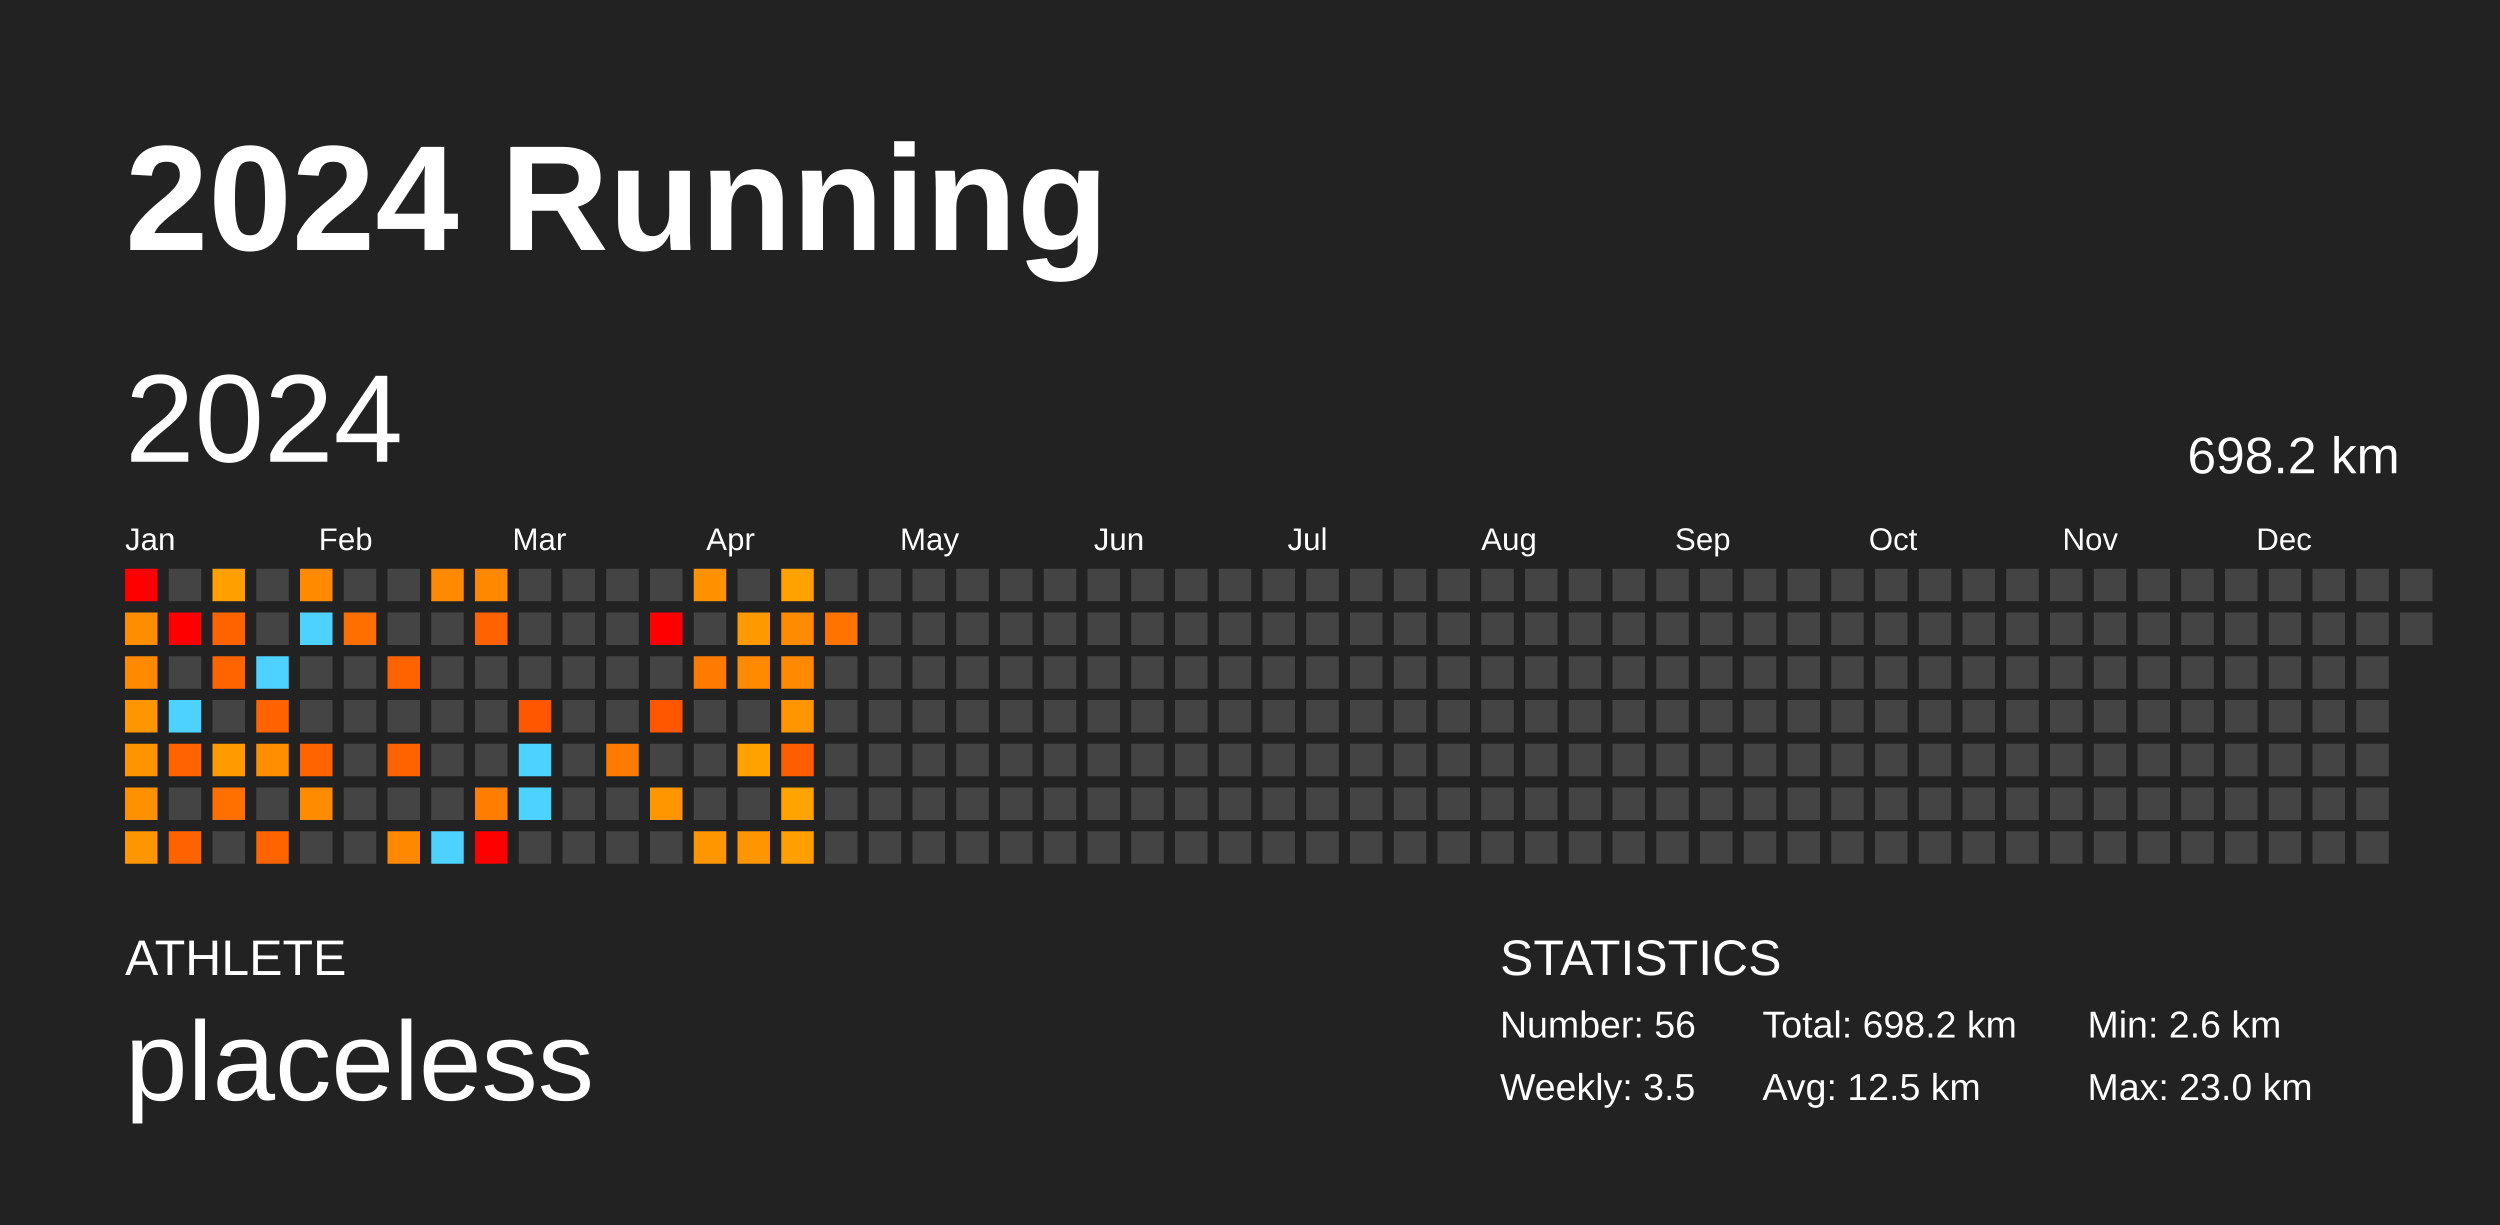
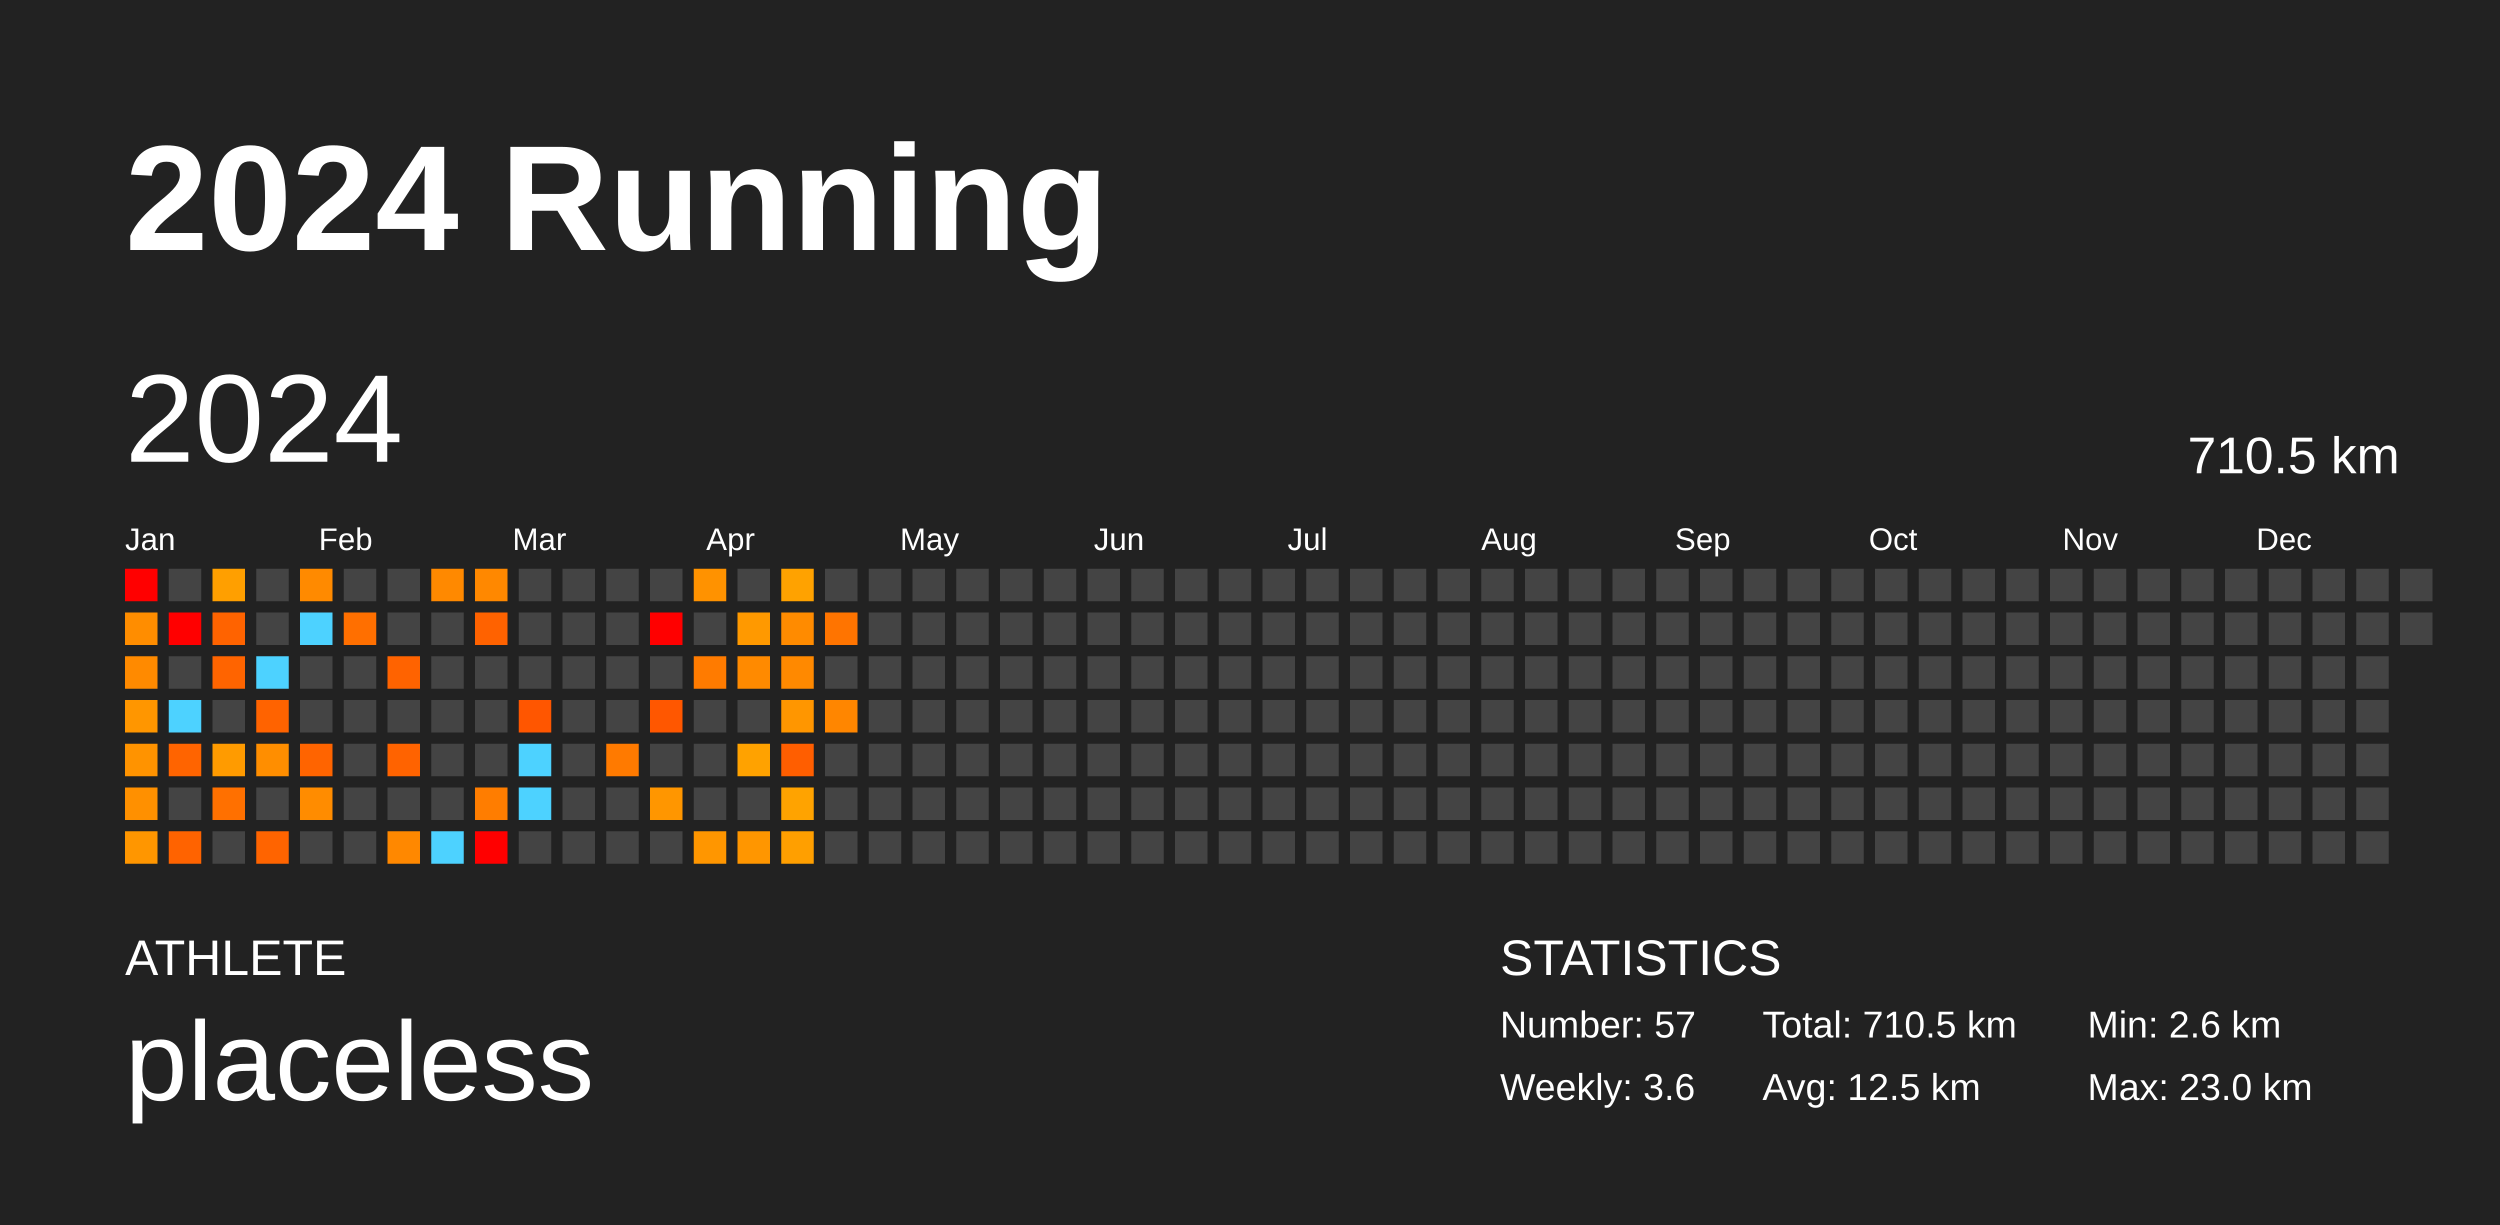
<svg xmlns="http://www.w3.org/2000/svg" baseProfile="full" height="98mm" version="1.1" viewBox="0,0,200,98" width="200mm">
  <defs />
  <rect fill="#222222" height="98" width="200" x="0" y="0" />
  <text fill="#FFFFFF" style="font-size:12px; font-family:Arial; font-weight:bold;" x="10" y="20">2024 Running</text>
  <text fill="#FFFFFF" style="font-size:4px; font-family:Arial" x="10" y="78">ATHLETE</text>
  <text fill="#FFFFFF" style="font-size:9px; font-family:Arial" x="10" y="88">placeless</text>
  <text fill="#FFFFFF" style="font-size:4px; font-family:Arial" x="120" y="78">STATISTICS</text>
-   <text fill="#FFFFFF" style="font-size:3px; font-family:Arial" x="120" y="83">Number: 56</text>
-   <text fill="#FFFFFF" style="font-size:3px; font-family:Arial" x="120" y="88">Weekly: 3.5</text>
-   <text fill="#FFFFFF" style="font-size:3px; font-family:Arial" x="141" y="83">Total: 698.2 km</text>
+   <text fill="#FFFFFF" style="font-size:3px; font-family:Arial" x="120" y="83">Number: 57</text>
+   <text fill="#FFFFFF" style="font-size:3px; font-family:Arial" x="120" y="88">Weekly: 3.6</text>
+   <text fill="#FFFFFF" style="font-size:3px; font-family:Arial" x="141" y="83">Total: 710.5 km</text>
  <text fill="#FFFFFF" style="font-size:3px; font-family:Arial" x="141" y="88">Avg: 12.5 km</text>
  <text fill="#FFFFFF" style="font-size:3px; font-family:Arial" x="167" y="83">Min: 2.6 km</text>
  <text fill="#FFFFFF" style="font-size:3px; font-family:Arial" x="167" y="88">Max: 23.0 km</text>
  <text dominant-baseline="hanging" fill="#FFFFFF" style="font-size:10.0px; font-family:Arial;" x="10" y="30">2024</text>
-   <text dominant-baseline="hanging" fill="#FFFFFF" style="font-size:4.125px; font-family:Arial;" x="175" y="35">698.2 km</text>
+   <text dominant-baseline="hanging" fill="#FFFFFF" style="font-size:4.125px; font-family:Arial;" x="175" y="35">710.5 km</text>
  <text fill="#FFFFFF" style="font-size:2.5px; font-family:Arial" x="10.0" y="44">Jan</text>
  <text fill="#FFFFFF" style="font-size:2.5px; font-family:Arial" x="25.5" y="44">Feb</text>
  <text fill="#FFFFFF" style="font-size:2.5px; font-family:Arial" x="41.0" y="44">Mar</text>
  <text fill="#FFFFFF" style="font-size:2.5px; font-family:Arial" x="56.5" y="44">Apr</text>
  <text fill="#FFFFFF" style="font-size:2.5px; font-family:Arial" x="72.0" y="44">May</text>
  <text fill="#FFFFFF" style="font-size:2.5px; font-family:Arial" x="87.5" y="44">Jun</text>
  <text fill="#FFFFFF" style="font-size:2.5px; font-family:Arial" x="103.0" y="44">Jul</text>
  <text fill="#FFFFFF" style="font-size:2.5px; font-family:Arial" x="118.5" y="44">Aug</text>
  <text fill="#FFFFFF" style="font-size:2.5px; font-family:Arial" x="134.0" y="44">Sep</text>
  <text fill="#FFFFFF" style="font-size:2.5px; font-family:Arial" x="149.5" y="44">Oct</text>
  <text fill="#FFFFFF" style="font-size:2.5px; font-family:Arial" x="165.0" y="44">Nov</text>
  <text fill="#FFFFFF" style="font-size:2.5px; font-family:Arial" x="180.5" y="44">Dec</text>
  <rect fill="red" height="2.6" width="2.6" x="10.0" y="45.5" />
  <rect fill="#ff8d00" height="2.6" width="2.6" x="10.0" y="49.0" />
  <rect fill="#ff8a00" height="2.6" width="2.6" x="10.0" y="52.5" />
  <rect fill="#ff9600" height="2.6" width="2.6" x="10.0" y="56.0" />
  <rect fill="#ff9300" height="2.6" width="2.6" x="10.0" y="59.5" />
  <rect fill="#ff9000" height="2.6" width="2.6" x="10.0" y="63.0" />
  <rect fill="#ff9600" height="2.6" width="2.6" x="10.0" y="66.5" />
  <rect fill="#444444" height="2.6" width="2.6" x="13.5" y="45.5" />
  <rect fill="red" height="2.6" width="2.6" x="13.5" y="49.0" />
  <rect fill="#444444" height="2.6" width="2.6" x="13.5" y="52.5" />
  <rect fill="#4dd2ff" height="2.6" width="2.6" x="13.5" y="56.0" />
  <rect fill="#ff6400" height="2.6" width="2.6" x="13.5" y="59.5" />
  <rect fill="#444444" height="2.6" width="2.6" x="13.5" y="63.0" />
  <rect fill="#ff6300" height="2.6" width="2.6" x="13.5" y="66.5" />
  <rect fill="#ff9f00" height="2.6" width="2.6" x="17.0" y="45.5" />
  <rect fill="#ff6300" height="2.6" width="2.6" x="17.0" y="49.0" />
  <rect fill="#ff6400" height="2.6" width="2.6" x="17.0" y="52.5" />
  <rect fill="#444444" height="2.6" width="2.6" x="17.0" y="56.0" />
  <rect fill="#ff9b00" height="2.6" width="2.6" x="17.0" y="59.5" />
  <rect fill="#ff7000" height="2.6" width="2.6" x="17.0" y="63.0" />
  <rect fill="#444444" height="2.6" width="2.6" x="17.0" y="66.5" />
  <rect fill="#444444" height="2.6" width="2.6" x="20.5" y="45.5" />
  <rect fill="#444444" height="2.6" width="2.6" x="20.5" y="49.0" />
  <rect fill="#4dd2ff" height="2.6" width="2.6" x="20.5" y="52.5" />
  <rect fill="#ff6300" height="2.6" width="2.6" x="20.5" y="56.0" />
  <rect fill="#ff8e00" height="2.6" width="2.6" x="20.5" y="59.5" />
  <rect fill="#444444" height="2.6" width="2.6" x="20.5" y="63.0" />
  <rect fill="#ff6400" height="2.6" width="2.6" x="20.5" y="66.5" />
  <rect fill="#ff8a00" height="2.6" width="2.6" x="24.0" y="45.5" />
  <rect fill="#4dd2ff" height="2.6" width="2.6" x="24.0" y="49.0" />
  <rect fill="#444444" height="2.6" width="2.6" x="24.0" y="52.5" />
  <rect fill="#444444" height="2.6" width="2.6" x="24.0" y="56.0" />
  <rect fill="#ff6400" height="2.6" width="2.6" x="24.0" y="59.5" />
  <rect fill="#ff8c00" height="2.6" width="2.6" x="24.0" y="63.0" />
  <rect fill="#444444" height="2.6" width="2.6" x="24.0" y="66.5" />
  <rect fill="#444444" height="2.6" width="2.6" x="27.5" y="45.5" />
  <rect fill="#ff6f00" height="2.6" width="2.6" x="27.5" y="49.0" />
  <rect fill="#444444" height="2.6" width="2.6" x="27.5" y="52.5" />
  <rect fill="#444444" height="2.6" width="2.6" x="27.5" y="56.0" />
  <rect fill="#444444" height="2.6" width="2.6" x="27.5" y="59.5" />
  <rect fill="#444444" height="2.6" width="2.6" x="27.5" y="63.0" />
  <rect fill="#444444" height="2.6" width="2.6" x="27.5" y="66.5" />
  <rect fill="#444444" height="2.6" width="2.6" x="31.0" y="45.5" />
  <rect fill="#444444" height="2.6" width="2.6" x="31.0" y="49.0" />
  <rect fill="#ff6300" height="2.6" width="2.6" x="31.0" y="52.5" />
  <rect fill="#444444" height="2.6" width="2.6" x="31.0" y="56.0" />
  <rect fill="#ff6300" height="2.6" width="2.6" x="31.0" y="59.5" />
  <rect fill="#444444" height="2.6" width="2.6" x="31.0" y="63.0" />
  <rect fill="#ff8800" height="2.6" width="2.6" x="31.0" y="66.5" />
  <rect fill="#ff8900" height="2.6" width="2.6" x="34.5" y="45.5" />
  <rect fill="#444444" height="2.6" width="2.6" x="34.5" y="49.0" />
  <rect fill="#444444" height="2.6" width="2.6" x="34.5" y="52.5" />
  <rect fill="#444444" height="2.6" width="2.6" x="34.5" y="56.0" />
  <rect fill="#444444" height="2.6" width="2.6" x="34.5" y="59.5" />
  <rect fill="#444444" height="2.6" width="2.6" x="34.5" y="63.0" />
  <rect fill="#4dd2ff" height="2.6" width="2.6" x="34.5" y="66.5" />
  <rect fill="#ff8800" height="2.6" width="2.6" x="38.0" y="45.5" />
  <rect fill="#ff6200" height="2.6" width="2.6" x="38.0" y="49.0" />
  <rect fill="#444444" height="2.6" width="2.6" x="38.0" y="52.5" />
  <rect fill="#444444" height="2.6" width="2.6" x="38.0" y="56.0" />
  <rect fill="#444444" height="2.6" width="2.6" x="38.0" y="59.5" />
  <rect fill="#ff7d00" height="2.6" width="2.6" x="38.0" y="63.0" />
  <rect fill="red" height="2.6" width="2.6" x="38.0" y="66.5" />
  <rect fill="#444444" height="2.6" width="2.6" x="41.5" y="45.5" />
  <rect fill="#444444" height="2.6" width="2.6" x="41.5" y="49.0" />
  <rect fill="#444444" height="2.6" width="2.6" x="41.5" y="52.5" />
  <rect fill="#ff5600" height="2.6" width="2.6" x="41.5" y="56.0" />
  <rect fill="#4dd2ff" height="2.6" width="2.6" x="41.5" y="59.5" />
  <rect fill="#4dd2ff" height="2.6" width="2.6" x="41.5" y="63.0" />
  <rect fill="#444444" height="2.6" width="2.6" x="41.5" y="66.5" />
  <rect fill="#444444" height="2.6" width="2.6" x="45.0" y="45.5" />
  <rect fill="#444444" height="2.6" width="2.6" x="45.0" y="49.0" />
  <rect fill="#444444" height="2.6" width="2.6" x="45.0" y="52.5" />
  <rect fill="#444444" height="2.6" width="2.6" x="45.0" y="56.0" />
  <rect fill="#444444" height="2.6" width="2.6" x="45.0" y="59.5" />
  <rect fill="#444444" height="2.6" width="2.6" x="45.0" y="63.0" />
  <rect fill="#444444" height="2.6" width="2.6" x="45.0" y="66.5" />
  <rect fill="#444444" height="2.6" width="2.6" x="48.5" y="45.5" />
  <rect fill="#444444" height="2.6" width="2.6" x="48.5" y="49.0" />
  <rect fill="#444444" height="2.6" width="2.6" x="48.5" y="52.5" />
  <rect fill="#444444" height="2.6" width="2.6" x="48.5" y="56.0" />
  <rect fill="#ff7a00" height="2.6" width="2.6" x="48.5" y="59.5" />
  <rect fill="#444444" height="2.6" width="2.6" x="48.5" y="63.0" />
  <rect fill="#444444" height="2.6" width="2.6" x="48.5" y="66.5" />
  <rect fill="#444444" height="2.6" width="2.6" x="52.0" y="45.5" />
  <rect fill="red" height="2.6" width="2.6" x="52.0" y="49.0" />
  <rect fill="#444444" height="2.6" width="2.6" x="52.0" y="52.5" />
  <rect fill="#ff5700" height="2.6" width="2.6" x="52.0" y="56.0" />
  <rect fill="#444444" height="2.6" width="2.6" x="52.0" y="59.5" />
  <rect fill="#ff9600" height="2.6" width="2.6" x="52.0" y="63.0" />
  <rect fill="#444444" height="2.6" width="2.6" x="52.0" y="66.5" />
  <rect fill="#ff9200" height="2.6" width="2.6" x="55.5" y="45.5" />
  <rect fill="#444444" height="2.6" width="2.6" x="55.5" y="49.0" />
  <rect fill="#ff7b00" height="2.6" width="2.6" x="55.5" y="52.5" />
  <rect fill="#444444" height="2.6" width="2.6" x="55.5" y="56.0" />
  <rect fill="#444444" height="2.6" width="2.6" x="55.5" y="59.5" />
  <rect fill="#444444" height="2.6" width="2.6" x="55.5" y="63.0" />
  <rect fill="#ff9600" height="2.6" width="2.6" x="55.5" y="66.5" />
  <rect fill="#444444" height="2.6" width="2.6" x="59.0" y="45.5" />
  <rect fill="#ff9900" height="2.6" width="2.6" x="59.0" y="49.0" />
  <rect fill="#ff8a00" height="2.6" width="2.6" x="59.0" y="52.5" />
  <rect fill="#444444" height="2.6" width="2.6" x="59.0" y="56.0" />
  <rect fill="#ffa200" height="2.6" width="2.6" x="59.0" y="59.5" />
  <rect fill="#444444" height="2.6" width="2.6" x="59.0" y="63.0" />
  <rect fill="#ff9600" height="2.6" width="2.6" x="59.0" y="66.5" />
  <rect fill="#ffa200" height="2.6" width="2.6" x="62.5" y="45.5" />
  <rect fill="#ff8b00" height="2.6" width="2.6" x="62.5" y="49.0" />
  <rect fill="#ff8900" height="2.6" width="2.6" x="62.5" y="52.5" />
  <rect fill="#ff9600" height="2.6" width="2.6" x="62.5" y="56.0" />
  <rect fill="#ff5e00" height="2.6" width="2.6" x="62.5" y="59.5" />
  <rect fill="#ffa300" height="2.6" width="2.6" x="62.5" y="63.0" />
  <rect fill="#ff9f00" height="2.6" width="2.6" x="62.5" y="66.5" />
  <rect fill="#444444" height="2.6" width="2.6" x="66.0" y="45.5" />
  <rect fill="#ff7400" height="2.6" width="2.6" x="66.0" y="49.0" />
  <rect fill="#444444" height="2.6" width="2.6" x="66.0" y="52.5" />
-   <rect fill="#444444" height="2.6" width="2.6" x="66.0" y="56.0" />
+   <rect fill="#ff8600" height="2.6" width="2.6" x="66.0" y="56.0" />
  <rect fill="#444444" height="2.6" width="2.6" x="66.0" y="59.5" />
  <rect fill="#444444" height="2.6" width="2.6" x="66.0" y="63.0" />
  <rect fill="#444444" height="2.6" width="2.6" x="66.0" y="66.5" />
  <rect fill="#444444" height="2.6" width="2.6" x="69.5" y="45.5" />
  <rect fill="#444444" height="2.6" width="2.6" x="69.5" y="49.0" />
  <rect fill="#444444" height="2.6" width="2.6" x="69.5" y="52.5" />
  <rect fill="#444444" height="2.6" width="2.6" x="69.5" y="56.0" />
  <rect fill="#444444" height="2.6" width="2.6" x="69.5" y="59.5" />
  <rect fill="#444444" height="2.6" width="2.6" x="69.5" y="63.0" />
  <rect fill="#444444" height="2.6" width="2.6" x="69.5" y="66.5" />
  <rect fill="#444444" height="2.6" width="2.6" x="73.0" y="45.5" />
  <rect fill="#444444" height="2.6" width="2.6" x="73.0" y="49.0" />
  <rect fill="#444444" height="2.6" width="2.6" x="73.0" y="52.5" />
  <rect fill="#444444" height="2.6" width="2.6" x="73.0" y="56.0" />
  <rect fill="#444444" height="2.6" width="2.6" x="73.0" y="59.5" />
  <rect fill="#444444" height="2.6" width="2.6" x="73.0" y="63.0" />
  <rect fill="#444444" height="2.6" width="2.6" x="73.0" y="66.5" />
  <rect fill="#444444" height="2.6" width="2.6" x="76.5" y="45.5" />
  <rect fill="#444444" height="2.6" width="2.6" x="76.5" y="49.0" />
  <rect fill="#444444" height="2.6" width="2.6" x="76.5" y="52.5" />
  <rect fill="#444444" height="2.6" width="2.6" x="76.5" y="56.0" />
  <rect fill="#444444" height="2.6" width="2.6" x="76.5" y="59.5" />
  <rect fill="#444444" height="2.6" width="2.6" x="76.5" y="63.0" />
  <rect fill="#444444" height="2.6" width="2.6" x="76.5" y="66.5" />
  <rect fill="#444444" height="2.6" width="2.6" x="80.0" y="45.5" />
  <rect fill="#444444" height="2.6" width="2.6" x="80.0" y="49.0" />
  <rect fill="#444444" height="2.6" width="2.6" x="80.0" y="52.5" />
  <rect fill="#444444" height="2.6" width="2.6" x="80.0" y="56.0" />
  <rect fill="#444444" height="2.6" width="2.6" x="80.0" y="59.5" />
  <rect fill="#444444" height="2.6" width="2.6" x="80.0" y="63.0" />
  <rect fill="#444444" height="2.6" width="2.6" x="80.0" y="66.5" />
  <rect fill="#444444" height="2.6" width="2.6" x="83.5" y="45.5" />
  <rect fill="#444444" height="2.6" width="2.6" x="83.5" y="49.0" />
  <rect fill="#444444" height="2.6" width="2.6" x="83.5" y="52.5" />
  <rect fill="#444444" height="2.6" width="2.6" x="83.5" y="56.0" />
  <rect fill="#444444" height="2.6" width="2.6" x="83.5" y="59.5" />
  <rect fill="#444444" height="2.6" width="2.6" x="83.5" y="63.0" />
  <rect fill="#444444" height="2.6" width="2.6" x="83.5" y="66.5" />
  <rect fill="#444444" height="2.6" width="2.6" x="87.0" y="45.5" />
  <rect fill="#444444" height="2.6" width="2.6" x="87.0" y="49.0" />
  <rect fill="#444444" height="2.6" width="2.6" x="87.0" y="52.5" />
  <rect fill="#444444" height="2.6" width="2.6" x="87.0" y="56.0" />
  <rect fill="#444444" height="2.6" width="2.6" x="87.0" y="59.5" />
  <rect fill="#444444" height="2.6" width="2.6" x="87.0" y="63.0" />
  <rect fill="#444444" height="2.6" width="2.6" x="87.0" y="66.5" />
  <rect fill="#444444" height="2.6" width="2.6" x="90.5" y="45.5" />
  <rect fill="#444444" height="2.6" width="2.6" x="90.5" y="49.0" />
  <rect fill="#444444" height="2.6" width="2.6" x="90.5" y="52.5" />
  <rect fill="#444444" height="2.6" width="2.6" x="90.5" y="56.0" />
  <rect fill="#444444" height="2.6" width="2.6" x="90.5" y="59.5" />
  <rect fill="#444444" height="2.6" width="2.6" x="90.5" y="63.0" />
  <rect fill="#444444" height="2.6" width="2.6" x="90.5" y="66.5" />
  <rect fill="#444444" height="2.6" width="2.6" x="94.0" y="45.5" />
  <rect fill="#444444" height="2.6" width="2.6" x="94.0" y="49.0" />
  <rect fill="#444444" height="2.6" width="2.6" x="94.0" y="52.5" />
  <rect fill="#444444" height="2.6" width="2.6" x="94.0" y="56.0" />
  <rect fill="#444444" height="2.6" width="2.6" x="94.0" y="59.5" />
  <rect fill="#444444" height="2.6" width="2.6" x="94.0" y="63.0" />
  <rect fill="#444444" height="2.6" width="2.6" x="94.0" y="66.5" />
  <rect fill="#444444" height="2.6" width="2.6" x="97.5" y="45.5" />
  <rect fill="#444444" height="2.6" width="2.6" x="97.5" y="49.0" />
  <rect fill="#444444" height="2.6" width="2.6" x="97.5" y="52.5" />
  <rect fill="#444444" height="2.6" width="2.6" x="97.5" y="56.0" />
  <rect fill="#444444" height="2.6" width="2.6" x="97.5" y="59.5" />
  <rect fill="#444444" height="2.6" width="2.6" x="97.5" y="63.0" />
  <rect fill="#444444" height="2.6" width="2.6" x="97.5" y="66.5" />
  <rect fill="#444444" height="2.6" width="2.6" x="101.0" y="45.5" />
  <rect fill="#444444" height="2.6" width="2.6" x="101.0" y="49.0" />
  <rect fill="#444444" height="2.6" width="2.6" x="101.0" y="52.5" />
  <rect fill="#444444" height="2.6" width="2.6" x="101.0" y="56.0" />
  <rect fill="#444444" height="2.6" width="2.6" x="101.0" y="59.5" />
  <rect fill="#444444" height="2.6" width="2.6" x="101.0" y="63.0" />
  <rect fill="#444444" height="2.6" width="2.6" x="101.0" y="66.5" />
  <rect fill="#444444" height="2.6" width="2.6" x="104.5" y="45.5" />
  <rect fill="#444444" height="2.6" width="2.6" x="104.5" y="49.0" />
  <rect fill="#444444" height="2.6" width="2.6" x="104.5" y="52.5" />
  <rect fill="#444444" height="2.6" width="2.6" x="104.5" y="56.0" />
  <rect fill="#444444" height="2.6" width="2.6" x="104.5" y="59.5" />
  <rect fill="#444444" height="2.6" width="2.6" x="104.5" y="63.0" />
  <rect fill="#444444" height="2.6" width="2.6" x="104.5" y="66.5" />
  <rect fill="#444444" height="2.6" width="2.6" x="108.0" y="45.5" />
  <rect fill="#444444" height="2.6" width="2.6" x="108.0" y="49.0" />
  <rect fill="#444444" height="2.6" width="2.6" x="108.0" y="52.5" />
  <rect fill="#444444" height="2.6" width="2.6" x="108.0" y="56.0" />
  <rect fill="#444444" height="2.6" width="2.6" x="108.0" y="59.5" />
  <rect fill="#444444" height="2.6" width="2.6" x="108.0" y="63.0" />
  <rect fill="#444444" height="2.6" width="2.6" x="108.0" y="66.5" />
  <rect fill="#444444" height="2.6" width="2.6" x="111.5" y="45.5" />
  <rect fill="#444444" height="2.6" width="2.6" x="111.5" y="49.0" />
  <rect fill="#444444" height="2.6" width="2.6" x="111.5" y="52.5" />
  <rect fill="#444444" height="2.6" width="2.6" x="111.5" y="56.0" />
  <rect fill="#444444" height="2.6" width="2.6" x="111.5" y="59.5" />
  <rect fill="#444444" height="2.6" width="2.6" x="111.5" y="63.0" />
  <rect fill="#444444" height="2.6" width="2.6" x="111.5" y="66.5" />
  <rect fill="#444444" height="2.6" width="2.6" x="115.0" y="45.5" />
  <rect fill="#444444" height="2.6" width="2.6" x="115.0" y="49.0" />
  <rect fill="#444444" height="2.6" width="2.6" x="115.0" y="52.5" />
  <rect fill="#444444" height="2.6" width="2.6" x="115.0" y="56.0" />
  <rect fill="#444444" height="2.6" width="2.6" x="115.0" y="59.5" />
  <rect fill="#444444" height="2.6" width="2.6" x="115.0" y="63.0" />
  <rect fill="#444444" height="2.6" width="2.6" x="115.0" y="66.5" />
  <rect fill="#444444" height="2.6" width="2.6" x="118.5" y="45.5" />
  <rect fill="#444444" height="2.6" width="2.6" x="118.5" y="49.0" />
  <rect fill="#444444" height="2.6" width="2.6" x="118.5" y="52.5" />
  <rect fill="#444444" height="2.6" width="2.6" x="118.5" y="56.0" />
  <rect fill="#444444" height="2.6" width="2.6" x="118.5" y="59.5" />
  <rect fill="#444444" height="2.6" width="2.6" x="118.5" y="63.0" />
  <rect fill="#444444" height="2.6" width="2.6" x="118.5" y="66.5" />
  <rect fill="#444444" height="2.6" width="2.6" x="122.0" y="45.5" />
  <rect fill="#444444" height="2.6" width="2.6" x="122.0" y="49.0" />
  <rect fill="#444444" height="2.6" width="2.6" x="122.0" y="52.5" />
  <rect fill="#444444" height="2.6" width="2.6" x="122.0" y="56.0" />
  <rect fill="#444444" height="2.6" width="2.6" x="122.0" y="59.5" />
  <rect fill="#444444" height="2.6" width="2.6" x="122.0" y="63.0" />
  <rect fill="#444444" height="2.6" width="2.6" x="122.0" y="66.5" />
  <rect fill="#444444" height="2.6" width="2.6" x="125.5" y="45.5" />
  <rect fill="#444444" height="2.6" width="2.6" x="125.5" y="49.0" />
  <rect fill="#444444" height="2.6" width="2.6" x="125.5" y="52.5" />
  <rect fill="#444444" height="2.6" width="2.6" x="125.5" y="56.0" />
  <rect fill="#444444" height="2.6" width="2.6" x="125.5" y="59.5" />
  <rect fill="#444444" height="2.6" width="2.6" x="125.5" y="63.0" />
  <rect fill="#444444" height="2.6" width="2.6" x="125.5" y="66.5" />
  <rect fill="#444444" height="2.6" width="2.6" x="129.0" y="45.5" />
  <rect fill="#444444" height="2.6" width="2.6" x="129.0" y="49.0" />
  <rect fill="#444444" height="2.6" width="2.6" x="129.0" y="52.5" />
  <rect fill="#444444" height="2.6" width="2.6" x="129.0" y="56.0" />
  <rect fill="#444444" height="2.6" width="2.6" x="129.0" y="59.5" />
  <rect fill="#444444" height="2.6" width="2.6" x="129.0" y="63.0" />
  <rect fill="#444444" height="2.6" width="2.6" x="129.0" y="66.5" />
  <rect fill="#444444" height="2.6" width="2.6" x="132.5" y="45.5" />
  <rect fill="#444444" height="2.6" width="2.6" x="132.5" y="49.0" />
  <rect fill="#444444" height="2.6" width="2.6" x="132.5" y="52.5" />
  <rect fill="#444444" height="2.6" width="2.6" x="132.5" y="56.0" />
  <rect fill="#444444" height="2.6" width="2.6" x="132.5" y="59.5" />
  <rect fill="#444444" height="2.6" width="2.6" x="132.5" y="63.0" />
  <rect fill="#444444" height="2.6" width="2.6" x="132.5" y="66.5" />
  <rect fill="#444444" height="2.6" width="2.6" x="136.0" y="45.5" />
  <rect fill="#444444" height="2.6" width="2.6" x="136.0" y="49.0" />
  <rect fill="#444444" height="2.6" width="2.6" x="136.0" y="52.5" />
  <rect fill="#444444" height="2.6" width="2.6" x="136.0" y="56.0" />
  <rect fill="#444444" height="2.6" width="2.6" x="136.0" y="59.5" />
  <rect fill="#444444" height="2.6" width="2.6" x="136.0" y="63.0" />
  <rect fill="#444444" height="2.6" width="2.6" x="136.0" y="66.5" />
  <rect fill="#444444" height="2.6" width="2.6" x="139.5" y="45.5" />
  <rect fill="#444444" height="2.6" width="2.6" x="139.5" y="49.0" />
  <rect fill="#444444" height="2.6" width="2.6" x="139.5" y="52.5" />
  <rect fill="#444444" height="2.6" width="2.6" x="139.5" y="56.0" />
  <rect fill="#444444" height="2.6" width="2.6" x="139.5" y="59.5" />
  <rect fill="#444444" height="2.6" width="2.6" x="139.5" y="63.0" />
  <rect fill="#444444" height="2.6" width="2.6" x="139.5" y="66.5" />
  <rect fill="#444444" height="2.6" width="2.6" x="143.0" y="45.5" />
  <rect fill="#444444" height="2.6" width="2.6" x="143.0" y="49.0" />
  <rect fill="#444444" height="2.6" width="2.6" x="143.0" y="52.5" />
  <rect fill="#444444" height="2.6" width="2.6" x="143.0" y="56.0" />
  <rect fill="#444444" height="2.6" width="2.6" x="143.0" y="59.5" />
  <rect fill="#444444" height="2.6" width="2.6" x="143.0" y="63.0" />
  <rect fill="#444444" height="2.6" width="2.6" x="143.0" y="66.5" />
  <rect fill="#444444" height="2.6" width="2.6" x="146.5" y="45.5" />
  <rect fill="#444444" height="2.6" width="2.6" x="146.5" y="49.0" />
  <rect fill="#444444" height="2.6" width="2.6" x="146.5" y="52.5" />
  <rect fill="#444444" height="2.6" width="2.6" x="146.5" y="56.0" />
  <rect fill="#444444" height="2.6" width="2.6" x="146.5" y="59.5" />
  <rect fill="#444444" height="2.6" width="2.6" x="146.5" y="63.0" />
  <rect fill="#444444" height="2.6" width="2.6" x="146.5" y="66.5" />
  <rect fill="#444444" height="2.6" width="2.6" x="150.0" y="45.5" />
  <rect fill="#444444" height="2.6" width="2.6" x="150.0" y="49.0" />
  <rect fill="#444444" height="2.6" width="2.6" x="150.0" y="52.5" />
  <rect fill="#444444" height="2.6" width="2.6" x="150.0" y="56.0" />
  <rect fill="#444444" height="2.6" width="2.6" x="150.0" y="59.5" />
  <rect fill="#444444" height="2.6" width="2.6" x="150.0" y="63.0" />
  <rect fill="#444444" height="2.6" width="2.6" x="150.0" y="66.5" />
  <rect fill="#444444" height="2.6" width="2.6" x="153.5" y="45.5" />
  <rect fill="#444444" height="2.6" width="2.6" x="153.5" y="49.0" />
  <rect fill="#444444" height="2.6" width="2.6" x="153.5" y="52.5" />
  <rect fill="#444444" height="2.6" width="2.6" x="153.5" y="56.0" />
  <rect fill="#444444" height="2.6" width="2.6" x="153.5" y="59.5" />
  <rect fill="#444444" height="2.6" width="2.6" x="153.5" y="63.0" />
  <rect fill="#444444" height="2.6" width="2.6" x="153.5" y="66.5" />
  <rect fill="#444444" height="2.6" width="2.6" x="157.0" y="45.5" />
  <rect fill="#444444" height="2.6" width="2.6" x="157.0" y="49.0" />
  <rect fill="#444444" height="2.6" width="2.6" x="157.0" y="52.5" />
  <rect fill="#444444" height="2.6" width="2.6" x="157.0" y="56.0" />
  <rect fill="#444444" height="2.6" width="2.6" x="157.0" y="59.5" />
  <rect fill="#444444" height="2.6" width="2.6" x="157.0" y="63.0" />
  <rect fill="#444444" height="2.6" width="2.6" x="157.0" y="66.5" />
  <rect fill="#444444" height="2.6" width="2.6" x="160.5" y="45.5" />
  <rect fill="#444444" height="2.6" width="2.6" x="160.5" y="49.0" />
  <rect fill="#444444" height="2.6" width="2.6" x="160.5" y="52.5" />
  <rect fill="#444444" height="2.6" width="2.6" x="160.5" y="56.0" />
  <rect fill="#444444" height="2.6" width="2.6" x="160.5" y="59.5" />
  <rect fill="#444444" height="2.6" width="2.6" x="160.5" y="63.0" />
  <rect fill="#444444" height="2.6" width="2.6" x="160.5" y="66.5" />
  <rect fill="#444444" height="2.6" width="2.6" x="164.0" y="45.5" />
  <rect fill="#444444" height="2.6" width="2.6" x="164.0" y="49.0" />
  <rect fill="#444444" height="2.6" width="2.6" x="164.0" y="52.5" />
  <rect fill="#444444" height="2.6" width="2.6" x="164.0" y="56.0" />
  <rect fill="#444444" height="2.6" width="2.6" x="164.0" y="59.5" />
  <rect fill="#444444" height="2.6" width="2.6" x="164.0" y="63.0" />
  <rect fill="#444444" height="2.6" width="2.6" x="164.0" y="66.5" />
  <rect fill="#444444" height="2.6" width="2.6" x="167.5" y="45.5" />
  <rect fill="#444444" height="2.6" width="2.6" x="167.5" y="49.0" />
  <rect fill="#444444" height="2.6" width="2.6" x="167.5" y="52.5" />
  <rect fill="#444444" height="2.6" width="2.6" x="167.5" y="56.0" />
  <rect fill="#444444" height="2.6" width="2.6" x="167.5" y="59.5" />
  <rect fill="#444444" height="2.6" width="2.6" x="167.5" y="63.0" />
  <rect fill="#444444" height="2.6" width="2.6" x="167.5" y="66.5" />
  <rect fill="#444444" height="2.6" width="2.6" x="171.0" y="45.5" />
  <rect fill="#444444" height="2.6" width="2.6" x="171.0" y="49.0" />
  <rect fill="#444444" height="2.6" width="2.6" x="171.0" y="52.5" />
  <rect fill="#444444" height="2.6" width="2.6" x="171.0" y="56.0" />
  <rect fill="#444444" height="2.6" width="2.6" x="171.0" y="59.5" />
  <rect fill="#444444" height="2.6" width="2.6" x="171.0" y="63.0" />
  <rect fill="#444444" height="2.6" width="2.6" x="171.0" y="66.5" />
  <rect fill="#444444" height="2.6" width="2.6" x="174.5" y="45.5" />
  <rect fill="#444444" height="2.6" width="2.6" x="174.5" y="49.0" />
  <rect fill="#444444" height="2.6" width="2.6" x="174.5" y="52.5" />
  <rect fill="#444444" height="2.6" width="2.6" x="174.5" y="56.0" />
  <rect fill="#444444" height="2.6" width="2.6" x="174.5" y="59.5" />
  <rect fill="#444444" height="2.6" width="2.6" x="174.5" y="63.0" />
  <rect fill="#444444" height="2.6" width="2.6" x="174.5" y="66.5" />
  <rect fill="#444444" height="2.6" width="2.6" x="178.0" y="45.5" />
  <rect fill="#444444" height="2.6" width="2.6" x="178.0" y="49.0" />
  <rect fill="#444444" height="2.6" width="2.6" x="178.0" y="52.5" />
  <rect fill="#444444" height="2.6" width="2.6" x="178.0" y="56.0" />
  <rect fill="#444444" height="2.6" width="2.6" x="178.0" y="59.5" />
  <rect fill="#444444" height="2.6" width="2.6" x="178.0" y="63.0" />
  <rect fill="#444444" height="2.6" width="2.6" x="178.0" y="66.5" />
  <rect fill="#444444" height="2.6" width="2.6" x="181.5" y="45.5" />
  <rect fill="#444444" height="2.6" width="2.6" x="181.5" y="49.0" />
  <rect fill="#444444" height="2.6" width="2.6" x="181.5" y="52.5" />
  <rect fill="#444444" height="2.6" width="2.6" x="181.5" y="56.0" />
  <rect fill="#444444" height="2.6" width="2.6" x="181.5" y="59.5" />
  <rect fill="#444444" height="2.6" width="2.6" x="181.5" y="63.0" />
  <rect fill="#444444" height="2.6" width="2.6" x="181.5" y="66.5" />
  <rect fill="#444444" height="2.6" width="2.6" x="185.0" y="45.5" />
  <rect fill="#444444" height="2.6" width="2.6" x="185.0" y="49.0" />
  <rect fill="#444444" height="2.6" width="2.6" x="185.0" y="52.5" />
  <rect fill="#444444" height="2.6" width="2.6" x="185.0" y="56.0" />
  <rect fill="#444444" height="2.6" width="2.6" x="185.0" y="59.5" />
  <rect fill="#444444" height="2.6" width="2.6" x="185.0" y="63.0" />
  <rect fill="#444444" height="2.6" width="2.6" x="185.0" y="66.5" />
  <rect fill="#444444" height="2.6" width="2.6" x="188.5" y="45.5" />
  <rect fill="#444444" height="2.6" width="2.6" x="188.5" y="49.0" />
  <rect fill="#444444" height="2.6" width="2.6" x="188.5" y="52.5" />
  <rect fill="#444444" height="2.6" width="2.6" x="188.5" y="56.0" />
  <rect fill="#444444" height="2.6" width="2.6" x="188.5" y="59.5" />
  <rect fill="#444444" height="2.6" width="2.6" x="188.5" y="63.0" />
  <rect fill="#444444" height="2.6" width="2.6" x="188.5" y="66.5" />
  <rect fill="#444444" height="2.6" width="2.6" x="192.0" y="45.5" />
  <rect fill="#444444" height="2.6" width="2.6" x="192.0" y="49.0" />
</svg>
